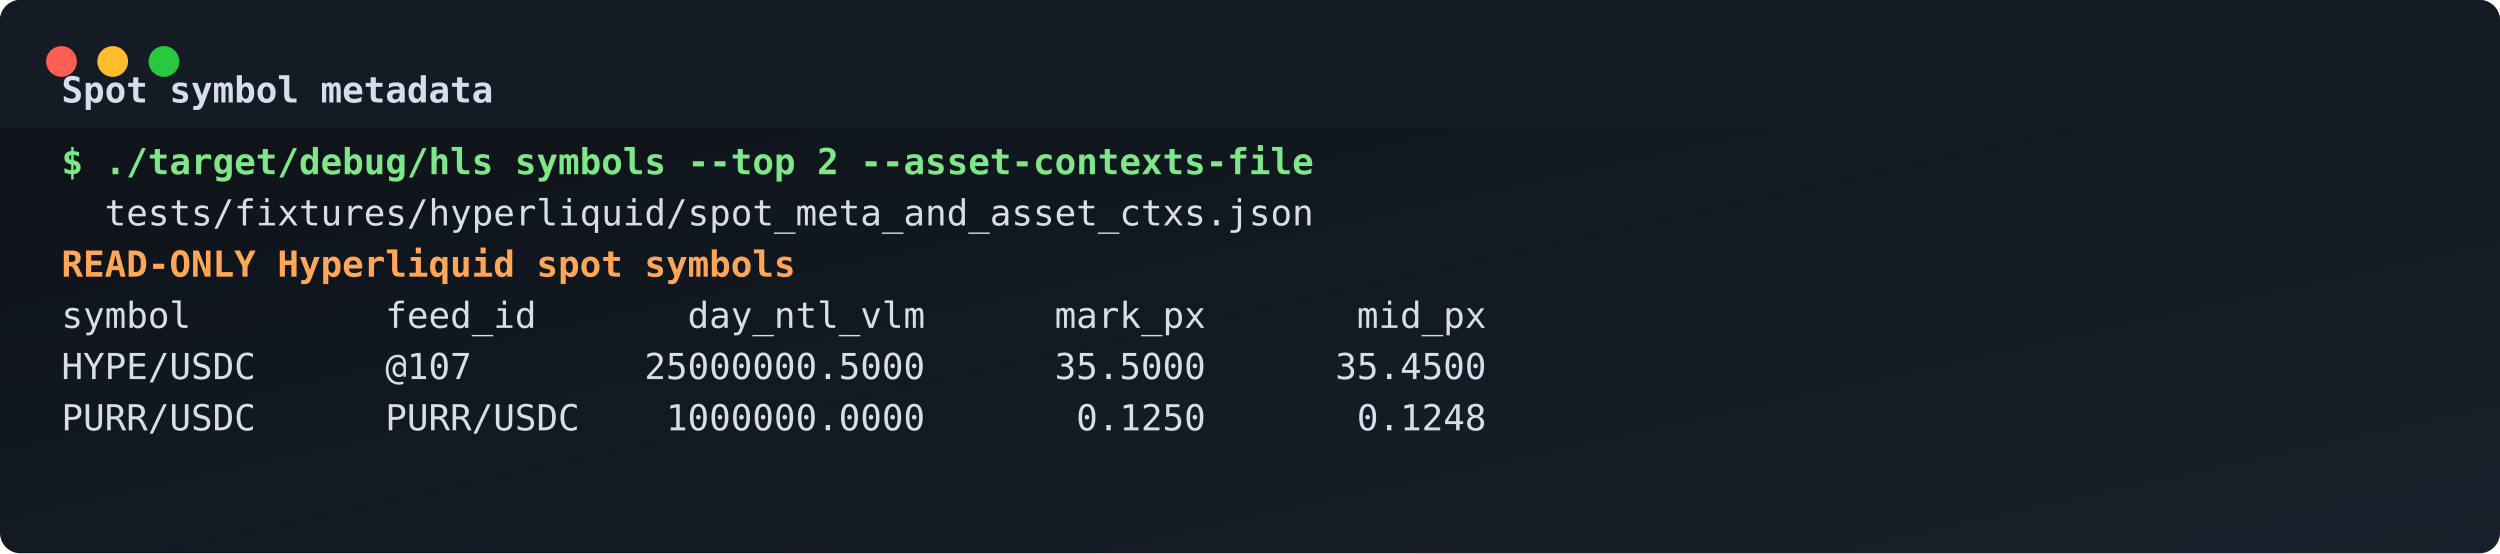
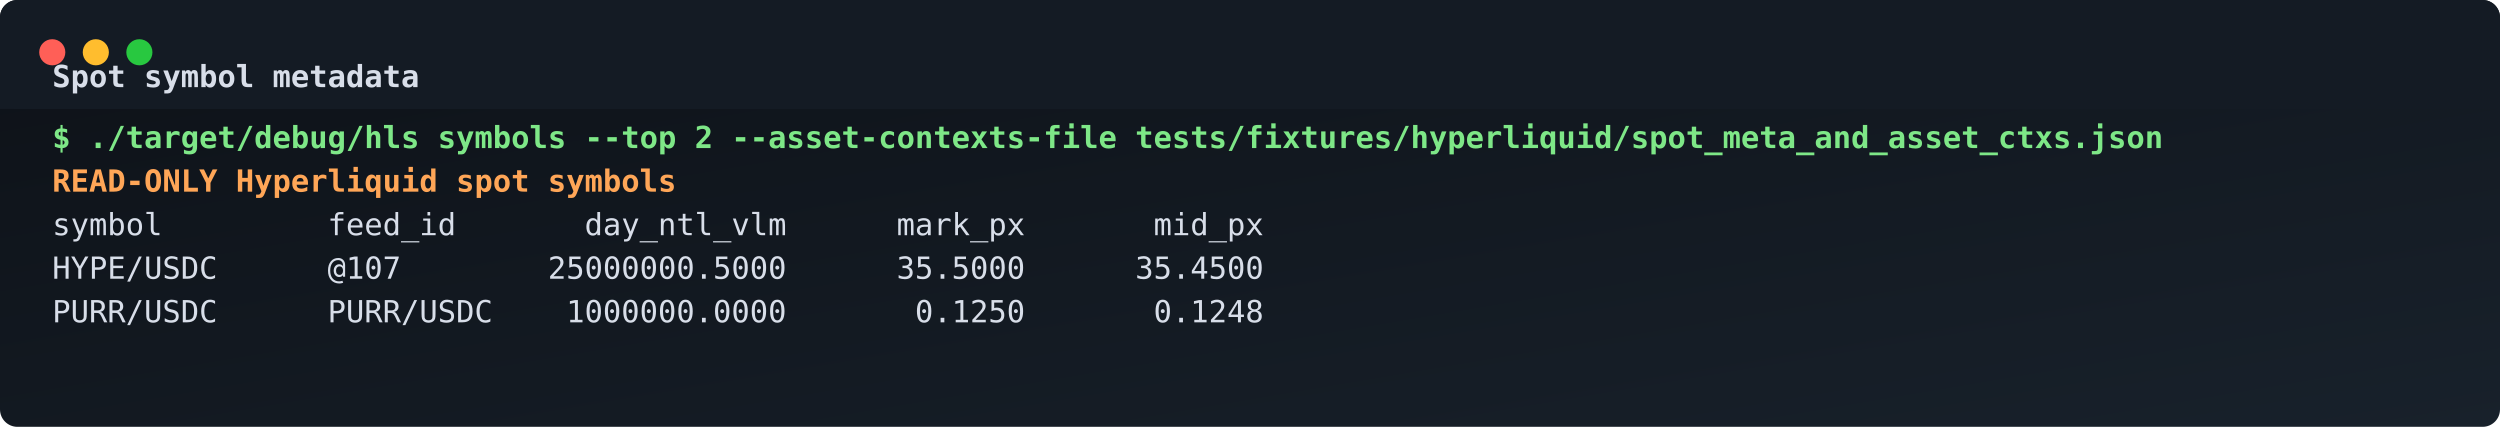
- <svg xmlns="http://www.w3.org/2000/svg" role="img" xml:space="preserve" aria-label="Spot symbol metadata terminal screenshot" viewBox="0 0 976 216" width="976" height="216">
+ <svg xmlns="http://www.w3.org/2000/svg" role="img" xml:space="preserve" aria-label="Spot symbol metadata terminal screenshot" viewBox="0 0 1148 196" width="1148" height="196">
  <defs>
    <linearGradient id="bg" x1="0" x2="1" y1="0" y2="1">
      <stop offset="0" stop-color="#0d1117" />
      <stop offset="1" stop-color="#18212b" />
    </linearGradient>
  </defs>
-   <rect width="976" height="216" rx="8" fill="url(#bg)" />
-   <rect x="0" y="0" width="976" height="50" rx="8" fill="#141b24" />
-   <rect x="0" y="42" width="976" height="8" fill="#141b24" />
+   <rect width="1148" height="196" rx="8" fill="url(#bg)" />
+   <rect x="0" y="0" width="1148" height="50" rx="8" fill="#141b24" />
+   <rect x="0" y="42" width="1148" height="8" fill="#141b24" />
  <circle cx="24" cy="24" r="6" fill="#ff5f57" />
  <circle cx="44" cy="24" r="6" fill="#ffbd2e" />
  <circle cx="64" cy="24" r="6" fill="#28c840" />
  <text x="24" y="40" fill="#d8dee9" font-family="ui-monospace, SFMono-Regular, Menlo, Consolas, monospace" font-size="14" font-weight="700">Spot symbol metadata</text>
-   <text x="24" y="68" fill="#7ee787" font-family="ui-monospace, SFMono-Regular, Menlo, Consolas, monospace" font-size="14" font-weight="700">$ ./target/debug/hls symbols --top 2 --asset-contexts-file</text>
-   <text x="24" y="88" fill="#d8dee9" font-family="ui-monospace, SFMono-Regular, Menlo, Consolas, monospace" font-size="14" font-weight="400">  tests/fixtures/hyperliquid/spot_meta_and_asset_ctxs.json</text>
-   <text x="24" y="108" fill="#ffa657" font-family="ui-monospace, SFMono-Regular, Menlo, Consolas, monospace" font-size="14" font-weight="700">READ-ONLY Hyperliquid spot symbols</text>
-   <text x="24" y="128" fill="#d8dee9" font-family="ui-monospace, SFMono-Regular, Menlo, Consolas, monospace" font-size="14" font-weight="400">symbol         feed_id       day_ntl_vlm      mark_px       mid_px</text>
-   <text x="24" y="148" fill="#d8dee9" font-family="ui-monospace, SFMono-Regular, Menlo, Consolas, monospace" font-size="14" font-weight="400">HYPE/USDC      @107        25000000.5000      35.5000      35.4500</text>
-   <text x="24" y="168" fill="#d8dee9" font-family="ui-monospace, SFMono-Regular, Menlo, Consolas, monospace" font-size="14" font-weight="400">PURR/USDC      PURR/USDC    1000000.0000       0.1250       0.1248</text>
+   <text x="24" y="68" fill="#7ee787" font-family="ui-monospace, SFMono-Regular, Menlo, Consolas, monospace" font-size="14" font-weight="700">$ ./target/debug/hls symbols --top 2 --asset-contexts-file tests/fixtures/hyperliquid/spot_meta_and_asset_ctxs.json</text>
+   <text x="24" y="88" fill="#ffa657" font-family="ui-monospace, SFMono-Regular, Menlo, Consolas, monospace" font-size="14" font-weight="700">READ-ONLY Hyperliquid spot symbols</text>
+   <text x="24" y="108" fill="#d8dee9" font-family="ui-monospace, SFMono-Regular, Menlo, Consolas, monospace" font-size="14" font-weight="400">symbol         feed_id       day_ntl_vlm      mark_px       mid_px</text>
+   <text x="24" y="128" fill="#d8dee9" font-family="ui-monospace, SFMono-Regular, Menlo, Consolas, monospace" font-size="14" font-weight="400">HYPE/USDC      @107        25000000.5000      35.5000      35.4500</text>
+   <text x="24" y="148" fill="#d8dee9" font-family="ui-monospace, SFMono-Regular, Menlo, Consolas, monospace" font-size="14" font-weight="400">PURR/USDC      PURR/USDC    1000000.0000       0.1250       0.1248</text>
</svg>
